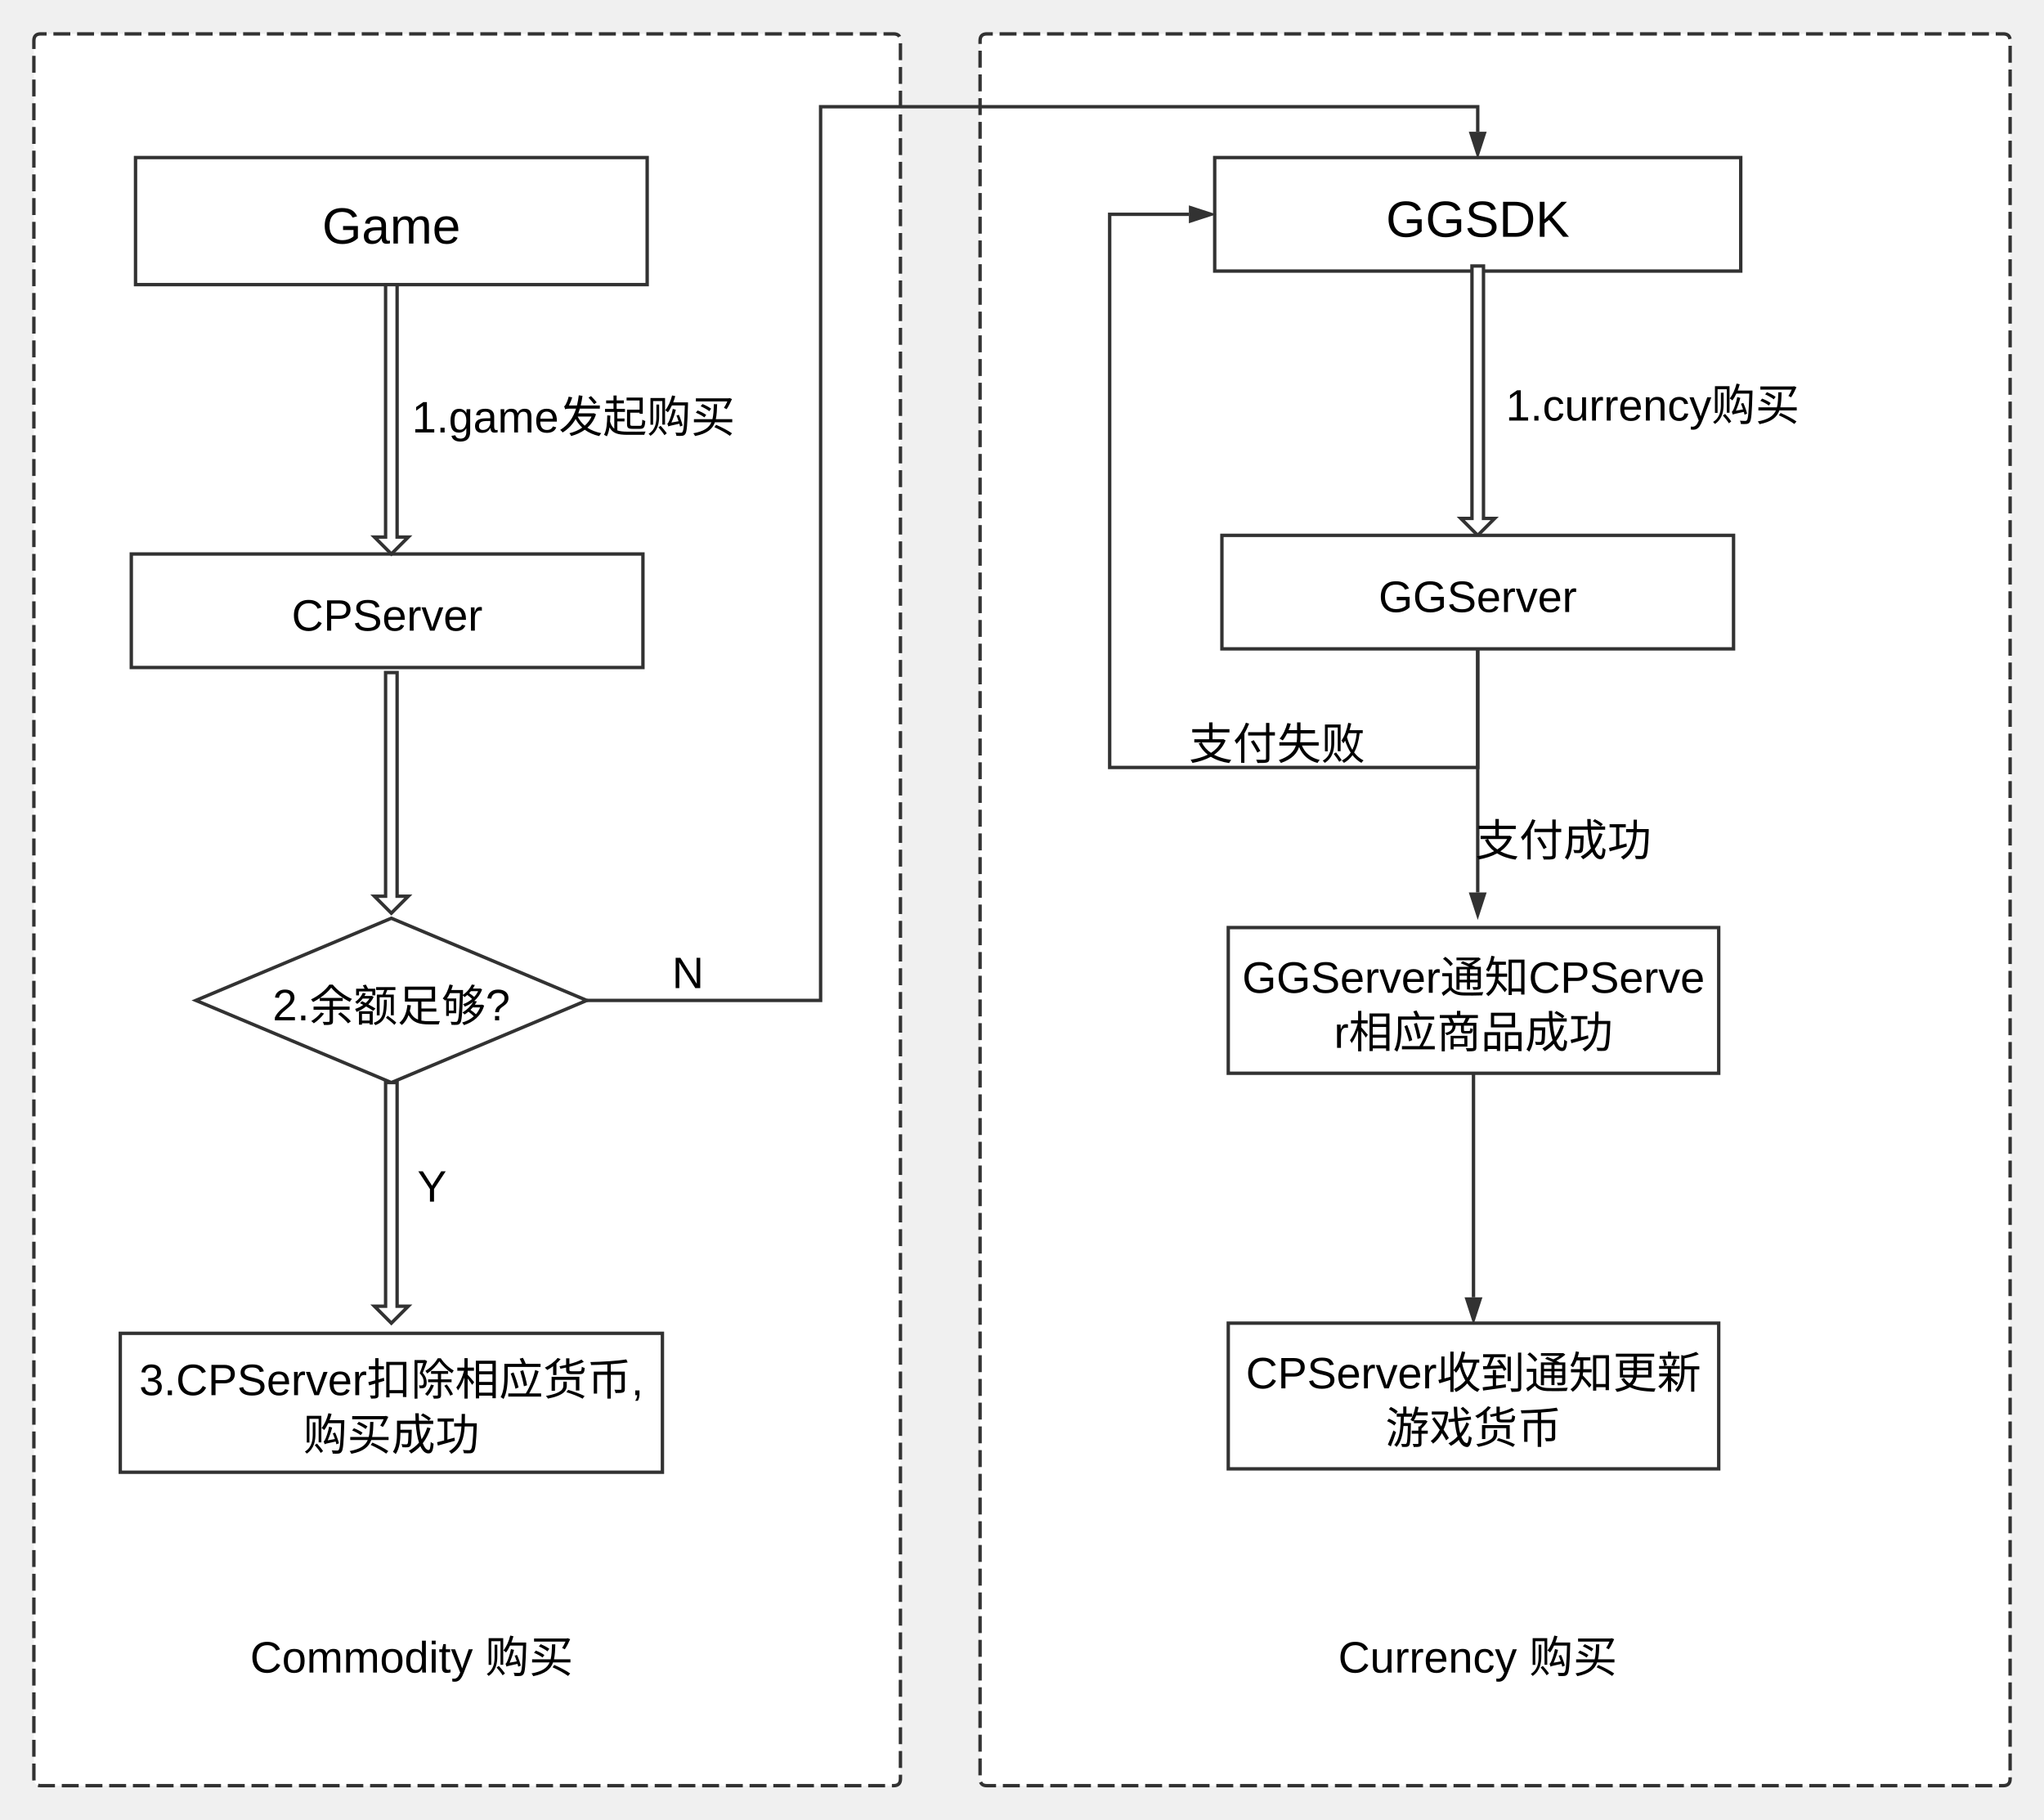
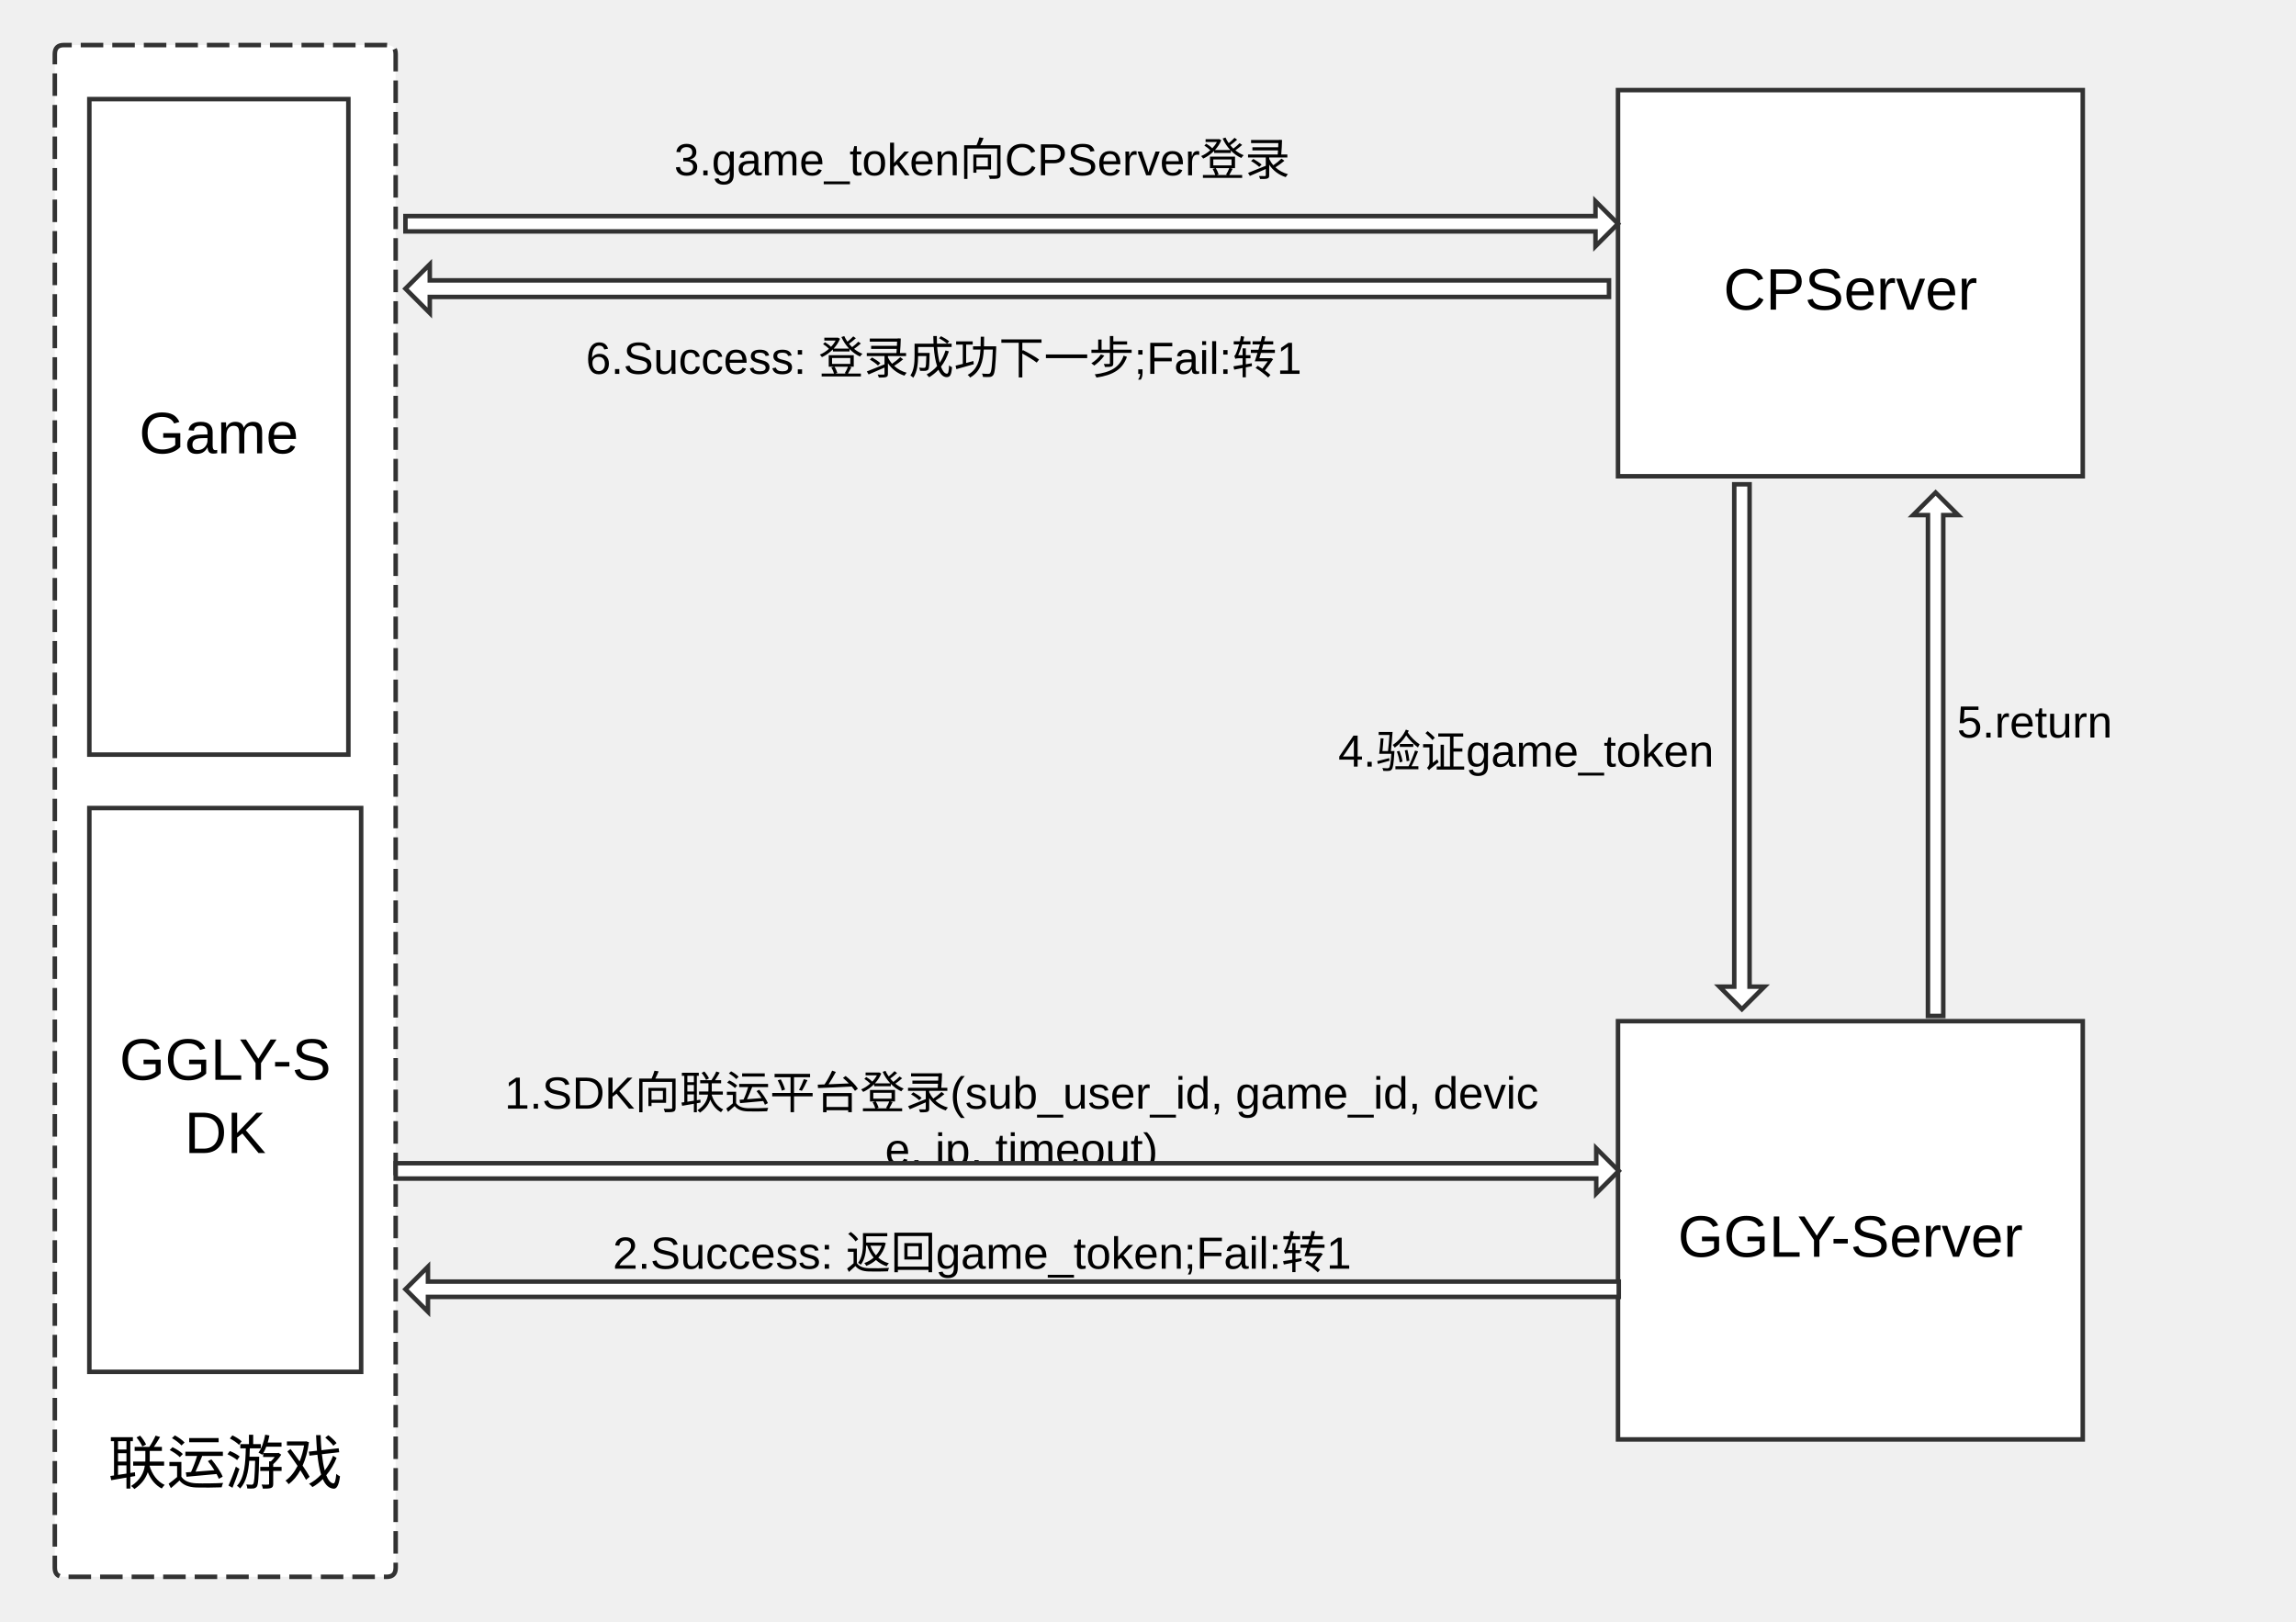
- <svg xmlns="http://www.w3.org/2000/svg" id="drawing" version="1.1" width="1206.5" height="1074" viewBox="20.833 22.667 1206.5 1074">
-   <defs id="SvgjsDefs1001">
-     <marker id="SvgjsMarker1073" markerWidth="16.236" markerHeight="10.551" refX="-1" refY="3.899" viewBox="-1 -1.376 16.236 10.551" orient="auto" markerUnits="userSpaceOnUse">
-       <path id="SvgjsPath1074" d="M12 3.899L0 7.798V0Z " stroke="#323232" stroke-width="2" fill="#323232" transform="matrix(1,0,0,1,0,0)" />
-     </marker>
-     <marker id="SvgjsMarker1084" markerWidth="16.236" markerHeight="10.551" refX="-1" refY="3.899" viewBox="-1 -1.376 16.236 10.551" orient="auto" markerUnits="userSpaceOnUse">
-       <path id="SvgjsPath1085" d="M12 3.899L0 7.798V0Z " stroke="#323232" stroke-width="2" fill="#323232" transform="matrix(1,0,0,1,0,0)" />
-     </marker>
-     <marker id="SvgjsMarker1105" markerWidth="16.236" markerHeight="10.551" refX="-1" refY="3.899" viewBox="-1 -1.376 16.236 10.551" orient="auto" markerUnits="userSpaceOnUse">
-       <path id="SvgjsPath1106" d="M12 3.899L0 7.798V0Z " stroke="#323232" stroke-width="2" fill="#323232" transform="matrix(1,0,0,1,0,0)" />
-     </marker>
-     <marker id="SvgjsMarker1112" markerWidth="16.236" markerHeight="10.551" refX="-1" refY="3.899" viewBox="-1 -1.376 16.236 10.551" orient="auto" markerUnits="userSpaceOnUse">
-       <path id="SvgjsPath1113" d="M12 3.899L0 7.798V0Z " stroke="#323232" stroke-width="2" fill="#323232" transform="matrix(1,0,0,1,0,0)" />
-     </marker>
-   </defs>
+ <svg xmlns="http://www.w3.org/2000/svg" id="drawing" version="1.1" width="1019.329" height="720" viewBox="29.671 61.667 1019.329 720">
+   <defs id="SvgjsDefs1001" />
  <g id="SvgjsG1007">
-     <path id="SvgjsPath1008" d="M20.833 22.667H1227.333V1096.667H20.833V22.667Z " fill-opacity="0" fill="none" />
+     <path id="SvgjsPath1008" d="M29.671 61.667H1049V781.667H29.671V61.667Z " fill-opacity="0" fill="none" />
    <g id="SvgjsG1009">
-       <g id="SvgjsG1010" transform="translate(40.83331 42.66666)" opacity="1">
-         <path id="SvgjsPath1011" d="M0 4Q0 0 4 0L507.5 0Q511.5 0 511.5 4L511.5 1030Q511.5 1034 507.5 1034L4 1034Q0 1034 0 1030Z " stroke-dasharray="10 4" stroke="#323232" stroke-width="2" fill="#ffffff" opacity="1" />
-       </g>
-       <g id="SvgjsG1012" transform="translate(98.33331 349.6667)" opacity="1">
-         <path id="SvgjsPath1013" d="M0 0L302 0L302 67L0 67Z " stroke-dasharray="none" stroke="#323232" stroke-width="2" fill="#ffffff" opacity="1" />
-         <g id="SvgjsG1014" transform="matrix(1 0 0 1 10 17.25)" fill="#ffffff">
-           <text id="SvgjsText1015" font-family="微软雅黑,黑体,Arial,SimSun" fill="#000000" font-size="26" font-weight="normal" font-style="normal" text-anchor="middle" text-decoration="blink" x="141" y="28">CPServer</text>
+       <g id="SvgjsG1010" transform="translate(54.00796 81.66666)" opacity="1">
+         <path id="SvgjsPath1011" d="M0 4Q0 0 4 0L147.325 0Q151.325 0 151.325 4L151.325 676Q151.325 680 147.325 680L4 680Q0 680 0 676Z " stroke-dasharray="10 4" stroke="#323232" stroke-width="2" fill="#ffffff" opacity="1" />
+         <g id="SvgjsG1012" transform="matrix(1 0 0 1 10 96.25)" fill="#ffffff">
+           <text id="SvgjsText1013" font-family="微软雅黑,黑体,Arial,SimSun" fill="#000000" font-size="13" font-weight="normal" font-style="normal" text-anchor="middle" text-decoration="blink" x="65.663" y="0" />
+           <text id="SvgjsText1014" font-family="微软雅黑,黑体,Arial,SimSun" fill="#000000" font-size="13" font-weight="normal" font-style="normal" text-anchor="middle" text-decoration="blink" x="65.663" y="16.25" />
+           <text id="SvgjsText1015" font-family="微软雅黑,黑体,Arial,SimSun" fill="#000000" font-size="13" font-weight="normal" font-style="normal" text-anchor="middle" text-decoration="blink" x="65.663" y="32.5" />
+           <text id="SvgjsText1016" font-family="微软雅黑,黑体,Arial,SimSun" fill="#000000" font-size="13" font-weight="normal" font-style="normal" text-anchor="middle" text-decoration="blink" x="65.663" y="48.75" />
+           <text id="SvgjsText1017" font-family="微软雅黑,黑体,Arial,SimSun" fill="#000000" font-size="13" font-weight="normal" font-style="normal" text-anchor="middle" text-decoration="blink" x="65.663" y="65" />
+           <text id="SvgjsText1018" font-family="微软雅黑,黑体,Arial,SimSun" fill="#000000" font-size="13" font-weight="normal" font-style="normal" text-anchor="middle" text-decoration="blink" x="65.663" y="81.25" />
+           <text id="SvgjsText1019" font-family="微软雅黑,黑体,Arial,SimSun" fill="#000000" font-size="13" font-weight="normal" font-style="normal" text-anchor="middle" text-decoration="blink" x="65.663" y="97.5" />
+           <text id="SvgjsText1020" font-family="微软雅黑,黑体,Arial,SimSun" fill="#000000" font-size="13" font-weight="normal" font-style="normal" text-anchor="middle" text-decoration="blink" x="65.663" y="113.75" />
+           <text id="SvgjsText1021" font-family="微软雅黑,黑体,Arial,SimSun" fill="#000000" font-size="13" font-weight="normal" font-style="normal" text-anchor="middle" text-decoration="blink" x="65.663" y="130" />
+           <text id="SvgjsText1022" font-family="微软雅黑,黑体,Arial,SimSun" fill="#000000" font-size="13" font-weight="normal" font-style="normal" text-anchor="middle" text-decoration="blink" x="65.663" y="146.25" />
+           <text id="SvgjsText1023" font-family="微软雅黑,黑体,Arial,SimSun" fill="#000000" font-size="13" font-weight="normal" font-style="normal" text-anchor="middle" text-decoration="blink" x="65.663" y="162.5" />
+           <text id="SvgjsText1024" font-family="微软雅黑,黑体,Arial,SimSun" fill="#000000" font-size="13" font-weight="normal" font-style="normal" text-anchor="middle" text-decoration="blink" x="65.663" y="178.75" />
+           <text id="SvgjsText1025" font-family="微软雅黑,黑体,Arial,SimSun" fill="#000000" font-size="13" font-weight="normal" font-style="normal" text-anchor="middle" text-decoration="blink" x="65.663" y="195" />
+           <text id="SvgjsText1026" font-family="微软雅黑,黑体,Arial,SimSun" fill="#000000" font-size="13" font-weight="normal" font-style="normal" text-anchor="middle" text-decoration="blink" x="65.663" y="211.25" />
+           <text id="SvgjsText1027" font-family="微软雅黑,黑体,Arial,SimSun" fill="#000000" font-size="13" font-weight="normal" font-style="normal" text-anchor="middle" text-decoration="blink" x="65.663" y="227.5" />
+           <text id="SvgjsText1028" font-family="微软雅黑,黑体,Arial,SimSun" fill="#000000" font-size="13" font-weight="normal" font-style="normal" text-anchor="middle" text-decoration="blink" x="65.663" y="243.75" />
+           <text id="SvgjsText1029" font-family="微软雅黑,黑体,Arial,SimSun" fill="#000000" font-size="13" font-weight="normal" font-style="normal" text-anchor="middle" text-decoration="blink" x="65.663" y="260" />
+           <text id="SvgjsText1030" font-family="微软雅黑,黑体,Arial,SimSun" fill="#000000" font-size="13" font-weight="normal" font-style="normal" text-anchor="middle" text-decoration="blink" x="65.663" y="276.25" />
+           <text id="SvgjsText1031" font-family="微软雅黑,黑体,Arial,SimSun" fill="#000000" font-size="13" font-weight="normal" font-style="normal" text-anchor="middle" text-decoration="blink" x="65.663" y="292.5" />
+           <text id="SvgjsText1032" font-family="微软雅黑,黑体,Arial,SimSun" fill="#000000" font-size="13" font-weight="normal" font-style="normal" text-anchor="middle" text-decoration="blink" x="65.663" y="308.75" />
+           <text id="SvgjsText1033" font-family="微软雅黑,黑体,Arial,SimSun" fill="#000000" font-size="13" font-weight="normal" font-style="normal" text-anchor="middle" text-decoration="blink" x="65.663" y="325" />
+           <text id="SvgjsText1034" font-family="微软雅黑,黑体,Arial,SimSun" fill="#000000" font-size="13" font-weight="normal" font-style="normal" text-anchor="middle" text-decoration="blink" x="65.663" y="341.25" />
+           <text id="SvgjsText1035" font-family="微软雅黑,黑体,Arial,SimSun" fill="#000000" font-size="13" font-weight="normal" font-style="normal" text-anchor="middle" text-decoration="blink" x="65.663" y="357.5" />
+           <text id="SvgjsText1036" font-family="微软雅黑,黑体,Arial,SimSun" fill="#000000" font-size="13" font-weight="normal" font-style="normal" text-anchor="middle" text-decoration="blink" x="65.663" y="373.75" />
+           <text id="SvgjsText1037" font-family="微软雅黑,黑体,Arial,SimSun" fill="#000000" font-size="13" font-weight="normal" font-style="normal" text-anchor="middle" text-decoration="blink" x="65.663" y="390" />
+           <text id="SvgjsText1038" font-family="微软雅黑,黑体,Arial,SimSun" fill="#000000" font-size="13" font-weight="normal" font-style="normal" text-anchor="middle" text-decoration="blink" x="65.663" y="406.25" />
+           <text id="SvgjsText1039" font-family="微软雅黑,黑体,Arial,SimSun" fill="#000000" font-size="13" font-weight="normal" font-style="normal" text-anchor="middle" text-decoration="blink" x="65.663" y="422.5" />
+           <text id="SvgjsText1040" font-family="微软雅黑,黑体,Arial,SimSun" fill="#000000" font-size="13" font-weight="normal" font-style="normal" text-anchor="middle" text-decoration="blink" x="65.663" y="438.75" />
+           <text id="SvgjsText1041" font-family="微软雅黑,黑体,Arial,SimSun" fill="#000000" font-size="13" font-weight="normal" font-style="normal" text-anchor="middle" text-decoration="blink" x="65.663" y="455" />
+           <text id="SvgjsText1042" font-family="微软雅黑,黑体,Arial,SimSun" fill="#000000" font-size="13" font-weight="normal" font-style="normal" text-anchor="middle" text-decoration="blink" x="65.663" y="471.25" />
        </g>
      </g>
-       <g id="SvgjsG1016" transform="translate(100.8333 115.6667)" opacity="1">
-         <path id="SvgjsPath1017" d="M0 0L302 0L302 75L0 75Z " stroke-dasharray="none" stroke="#323232" stroke-width="2" fill="#ffffff" opacity="1" />
-         <g id="SvgjsG1018" transform="matrix(1 0 0 1 10 18.75)" fill="#ffffff">
-           <text id="SvgjsText1019" font-family="微软雅黑,黑体,Arial,SimSun" fill="#000000" font-size="30" font-weight="normal" font-style="normal" text-anchor="middle" text-decoration="blink" x="141" y="32">Game</text>
+       <g id="SvgjsG1043" transform="translate(748 515)" opacity="1">
+         <path id="SvgjsPath1044" d="M0 0L206.333 0L206.333 185.667L0 185.667Z " stroke-dasharray="none" stroke="#323232" stroke-width="2" fill="#ffffff" opacity="1" />
+         <g id="SvgjsG1045" transform="matrix(1 0 0 1 10 76.58333)" fill="#ffffff">
+           <text id="SvgjsText1046" font-family="微软雅黑,黑体,Arial,SimSun" fill="#000000" font-size="26" font-weight="normal" font-style="normal" text-anchor="middle" text-decoration="blink" x="93.167" y="28">GGLY-Server</text>
        </g>
      </g>
-       <g id="SvgjsG1020" transform="translate(241.8333 190.6667)" opacity="1">
-         <path id="SvgjsPath1021" d="M6.6 0L13.4 0L13.4 149L20 149L10 159L0 149L6.6 149L6.6 0Z " stroke-dasharray="none" stroke="#323232" stroke-width="2" fill="#ffffff" opacity="1" />
-       </g>
-       <g id="SvgjsG1022" transform="translate(255.3333 239.6667)" opacity="1">
-         <path id="SvgjsPath1023" d="M0 0L208 0L208 53L0 53Z " stroke-dasharray="none" stroke-width="0" stroke="#323232" fill="none" opacity="1" />
-         <g id="SvgjsG1024" transform="matrix(1 0 0 1 0 10.25)" fill="#ffffff">
-           <text id="SvgjsText1025" font-family="微软雅黑,黑体,Arial,SimSun" fill="#000000" font-size="26" font-weight="normal" font-style="normal" text-anchor="middle" text-decoration="blink" x="104" y="28">1.game发起购买</text>
+       <g id="SvgjsG1047" transform="translate(748 101.6667)" opacity="1">
+         <path id="SvgjsPath1048" d="M0 0L206.333 0L206.333 171.428L0 171.428Z " stroke-dasharray="none" stroke="#323232" stroke-width="2" fill="#ffffff" opacity="1" />
+         <g id="SvgjsG1049" transform="matrix(1 0 0 1 10 69.46383)" fill="#ffffff">
+           <text id="SvgjsText1050" font-family="微软雅黑,黑体,Arial,SimSun" fill="#000000" font-size="26" font-weight="normal" font-style="normal" text-anchor="middle" text-decoration="blink" x="93.167" y="28">CPServer</text>
        </g>
      </g>
-       <g id="SvgjsG1026" transform="translate(136.4583 564.6667)" opacity="1">
-         <path id="SvgjsPath1027" d="M0 48.5L115.375 0L230.75 48.5L115.375 97L0 48.5Z " stroke-dasharray="none" stroke="#323232" stroke-width="2" fill="#ffffff" opacity="1" />
-         <g id="SvgjsG1028" transform="matrix(1 0 0 1 10 32.25)" fill="#ffffff">
-           <text id="SvgjsText1029" font-family="微软雅黑,黑体,Arial,SimSun" fill="#000000" font-size="26" font-weight="normal" font-style="normal" text-anchor="middle" text-decoration="blink" x="105.375" y="28">2.余额足够?</text>
+       <g id="SvgjsG1051" transform="translate(246.3641 546.3333)" opacity="1">
+         <path id="SvgjsPath1052" d="M0 0L473.647 0L473.647 22.333L0 22.333Z " stroke-dasharray="none" stroke-width="0" stroke="#323232" fill="none" opacity="1" />
+         <g id="SvgjsG1053" transform="matrix(1 0 0 1 0 -13.83333)" fill="#ffffff">
+           <text id="SvgjsText1054" font-family="微软雅黑,黑体,Arial,SimSun" fill="#000000" font-size="20" font-weight="normal" font-style="normal" text-anchor="middle" text-decoration="blink" x="236.824" y="21.328">1.SDK向联运平台登录(sub_user_id, game_id, devic</text>
+           <text id="SvgjsText1055" font-family="微软雅黑,黑体,Arial,SimSun" fill="#000000" font-size="20" font-weight="normal" font-style="normal" text-anchor="middle" text-decoration="blink" x="236.824" y="46.328">e, ip, timeout)</text>
        </g>
      </g>
-       <g id="SvgjsG1030" transform="translate(241.8333 419.6667)" opacity="1">
-         <path id="SvgjsPath1031" d="M6.6 0L13.4 0L13.4 132L20 132L10 142L0 132L6.6 132L6.6 0Z " stroke-dasharray="none" stroke="#323232" stroke-width="2" fill="#ffffff" opacity="1" />
-       </g>
-       <g id="SvgjsG1032" transform="translate(241.8333 661.6667)" opacity="1">
-         <path id="SvgjsPath1033" d="M6.6 0L13.4 0L13.4 132L20 132L10 142L0 132L6.6 132L6.6 0Z " stroke-dasharray="none" stroke="#323232" stroke-width="2" fill="#ffffff" opacity="1" />
-       </g>
-       <g id="SvgjsG1034" transform="translate(91.83331 809.6667)" opacity="1">
-         <path id="SvgjsPath1035" d="M0 0L320 0L320 82L0 82Z " stroke-dasharray="none" stroke="#323232" stroke-width="2" fill="#ffffff" opacity="1" />
-         <g id="SvgjsG1036" transform="matrix(1 0 0 1 10 8.5)" fill="#ffffff">
-           <text id="SvgjsText1037" font-family="微软雅黑,黑体,Arial,SimSun" fill="#000000" font-size="26" font-weight="normal" font-style="normal" text-anchor="middle" text-decoration="blink" x="150" y="28">3.CPServer扣除相应货币,</text>
-           <text id="SvgjsText1038" font-family="微软雅黑,黑体,Arial,SimSun" fill="#000000" font-size="26" font-weight="normal" font-style="normal" text-anchor="middle" text-decoration="blink" x="150" y="60.5">购买成功</text>
+       <g id="SvgjsG1056" transform="translate(246.3641 605.1157)" opacity="1">
+         <path id="SvgjsPath1057" d="M0 0L438.636 0L438.636 21.884L0 21.884Z " stroke-dasharray="none" stroke-width="0" stroke="#323232" fill="none" opacity="1" />
+         <g id="SvgjsG1058" transform="matrix(1 0 0 1 0 -1.557839)" fill="#ffffff">
+           <text id="SvgjsText1059" font-family="微软雅黑,黑体,Arial,SimSun" fill="#000000" font-size="20" font-weight="normal" font-style="normal" text-anchor="middle" text-decoration="blink" x="219.318" y="21.328"> 2.Success: 返回game_token;Fail:转1</text>
        </g>
      </g>
-       <g id="SvgjsG1039" transform="translate(155.3333 980.6667)" opacity="1">
-         <path id="SvgjsPath1040" d="M0 0L217 0L217 35L0 35Z " stroke-dasharray="none" stroke-width="0" stroke="#323232" fill="none" opacity="1" />
-         <g id="SvgjsG1041" transform="matrix(1 0 0 1 0 1.25)" fill="#ffffff">
-           <text id="SvgjsText1042" font-family="微软雅黑,黑体,Arial,SimSun" fill="#000000" font-size="26" font-weight="normal" font-style="normal" text-anchor="middle" text-decoration="blink" x="108.5" y="28">Commodity 购买</text>
+       <g id="SvgjsG1060" transform="translate(252.6084 116.6667)" opacity="1">
+         <path id="SvgjsPath1061" d="M0 0L426.147 0L426.147 28L0 28Z " stroke-dasharray="none" stroke-width="0" stroke="#323232" fill="none" opacity="1" />
+         <g id="SvgjsG1062" transform="matrix(1 0 0 1 0 1.5)" fill="#ffffff">
+           <text id="SvgjsText1063" font-family="微软雅黑,黑体,Arial,SimSun" fill="#000000" font-size="20" font-weight="normal" font-style="normal" text-anchor="middle" text-decoration="blink" x="213.074" y="21.328">3.game_token向CPServer登录</text>
        </g>
      </g>
-       <g id="SvgjsG1043" transform="translate(599.3333 42.66666)" opacity="1">
-         <path id="SvgjsPath1044" d="M0 4Q0 0 4 0L604 0Q608 0 608 4L608 1030Q608 1034 604 1034L4 1034Q0 1034 0 1030Z " stroke-dasharray="10 4" stroke="#323232" stroke-width="2" fill="#ffffff" opacity="1" />
+       <g id="SvgjsG1064" transform="translate(205.3333 571.4618)" opacity="1">
+         <path id="SvgjsPath1065" d="M0 6.6L533.004 6.6L533.004 0L543.004 10L533.004 20L533.004 13.4L0 13.4L0 6.6Z " stroke-dasharray="none" stroke="#323232" stroke-width="2" fill="#ffffff" opacity="1" />
      </g>
-       <g id="SvgjsG1045" transform="translate(737.8333 115.6667)" opacity="1">
-         <path id="SvgjsPath1046" d="M0 0L310.5 0L310.5 67L0 67Z " stroke-dasharray="none" stroke="#323232" stroke-width="2" fill="#ffffff" opacity="1" />
-         <g id="SvgjsG1047" transform="matrix(1 0 0 1 10 14.75)" fill="#ffffff">
-           <text id="SvgjsText1048" font-family="微软雅黑,黑体,Arial,SimSun" fill="#000000" font-size="30" font-weight="normal" font-style="normal" text-anchor="middle" text-decoration="blink" x="145.25" y="32">GGSDK</text>
+       <g id="SvgjsG1066" transform="translate(209.6706 624)" opacity="1">
+         <path id="SvgjsPath1067" d="M0 10L10 0L10 6.6L538.667 6.6L538.667 13.4L10 13.4L10 20L0 10Z " stroke-dasharray="none" stroke="#323232" stroke-width="2" fill="#ffffff" opacity="1" />
+       </g>
+       <g id="SvgjsG1068" transform="translate(209.6706 151)" opacity="1">
+         <path id="SvgjsPath1069" d="M0 6.6L528.329 6.6L528.329 0L538.329 10L528.329 20L528.329 13.4L0 13.4L0 6.6Z " stroke-dasharray="none" stroke="#323232" stroke-width="2" fill="#ffffff" opacity="1" />
+       </g>
+       <g id="SvgjsG1070" transform="translate(879 280.3333)" opacity="1">
+         <path id="SvgjsPath1071" d="M10 0L20 10L13.4 10L13.4 232.333L6.6 232.333L6.6 10L0 10L10 0Z " stroke-dasharray="none" stroke="#323232" stroke-width="2" fill="#ffffff" opacity="1" />
+       </g>
+       <g id="SvgjsG1072" transform="translate(793.008 276.6667)" opacity="1">
+         <path id="SvgjsPath1073" d="M6.6 0L13.4 0L13.4 223L20 223L10 233L0 223L6.6 223L6.6 0Z " stroke-dasharray="none" stroke="#323232" stroke-width="2" fill="#ffffff" opacity="1" />
+       </g>
+       <g id="SvgjsG1074" transform="translate(209.6706 179)" opacity="1">
+         <path id="SvgjsPath1075" d="M0 10.808L10.808 0L10.808 7.133L534.329 7.133L534.329 14.483L10.808 14.483L10.808 21.616L0 10.808Z " stroke-dasharray="none" stroke="#323232" stroke-width="2" fill="#ffffff" opacity="1" />
+       </g>
+       <g id="SvgjsG1076" transform="translate(611.1781 368.5323)" opacity="1">
+         <path id="SvgjsPath1077" d="M0 0L191.992 0L191.992 49.269L0 49.269Z " stroke-dasharray="none" stroke-width="0" stroke="#323232" fill="none" opacity="1" />
+         <g id="SvgjsG1078" transform="matrix(1 0 0 1 0 12.13432)" fill="#ffffff">
+           <text id="SvgjsText1079" font-family="微软雅黑,黑体,Arial,SimSun" fill="#000000" font-size="20" font-weight="normal" font-style="normal" text-anchor="middle" text-decoration="blink" x="95.996" y="21.328">4.验证game_token</text>
        </g>
      </g>
-       <g id="SvgjsG1049" transform="translate(255.3333 706.6667)" opacity="1">
-         <path id="SvgjsPath1050" d="M0 0L41 0L41 27L0 27Z " stroke-dasharray="none" stroke-width="0" stroke="#323232" fill="none" opacity="1" />
-         <g id="SvgjsG1051" transform="matrix(1 0 0 1 0 -2.75)" fill="#ffffff">
-           <text id="SvgjsText1052" font-family="微软雅黑,黑体,Arial,SimSun" fill="#000000" font-size="26" font-weight="normal" font-style="normal" text-anchor="middle" text-decoration="blink" x="20.5" y="28">Y</text>
+       <g id="SvgjsG1080" transform="translate(837.008 355.6157)" opacity="1">
+         <path id="SvgjsPath1081" d="M0 0L191.992 0L191.992 49.269L0 49.269Z " stroke-dasharray="none" stroke-width="0" stroke="#323232" fill="none" opacity="1" />
+         <g id="SvgjsG1082" transform="matrix(1 0 0 1 0 12.13432)" fill="#ffffff">
+           <text id="SvgjsText1083" font-family="微软雅黑,黑体,Arial,SimSun" fill="#000000" font-size="20" font-weight="normal" font-style="normal" text-anchor="middle" text-decoration="blink" x="95.996" y="21.328">5.return</text>
        </g>
      </g>
-       <g id="SvgjsG1053" transform="translate(402.8333 584.1667)" opacity="1">
-         <path id="SvgjsPath1054" d="M0 0L48.125 0L48.125 20L0 20Z " stroke-dasharray="none" stroke-width="0" stroke="#323232" fill="none" opacity="1" />
-         <g id="SvgjsG1055" transform="matrix(1 0 0 1 0 -6.25)" fill="#ffffff">
-           <text id="SvgjsText1056" font-family="微软雅黑,黑体,Arial,SimSun" fill="#000000" font-size="26" font-weight="normal" font-style="normal" text-anchor="middle" text-decoration="blink" x="24.062" y="28">N</text>
+       <g id="SvgjsG1084" transform="translate(286.186 200.6157)" opacity="1">
+         <path id="SvgjsPath1085" d="M0 0L324.992 0L324.992 36.384L0 36.384Z " stroke-dasharray="none" stroke-width="0" stroke="#323232" fill="none" opacity="1" />
+         <g id="SvgjsG1086" transform="matrix(1 0 0 1 0 5.692161)" fill="#ffffff">
+           <text id="SvgjsText1087" font-family="微软雅黑,黑体,Arial,SimSun" fill="#000000" font-size="20" font-weight="normal" font-style="normal" text-anchor="middle" text-decoration="blink" x="162.496" y="21.328">6.Success: 登录成功下一步;Fail:转1</text>
        </g>
      </g>
-       <g id="SvgjsG1057" transform="translate(784.5833 980.6667)" opacity="1">
-         <path id="SvgjsPath1058" d="M0 0L217 0L217 35L0 35Z " stroke-dasharray="none" stroke-width="0" stroke="#323232" fill="none" opacity="1" />
-         <g id="SvgjsG1059" transform="matrix(1 0 0 1 0 1.25)" fill="#ffffff">
-           <text id="SvgjsText1060" font-family="微软雅黑,黑体,Arial,SimSun" fill="#000000" font-size="26" font-weight="normal" font-style="normal" text-anchor="middle" text-decoration="blink" x="108.5" y="28">Currency 购买</text>
+       <g id="SvgjsG1088" transform="translate(69.33331 105.6667)" opacity="1">
+         <path id="SvgjsPath1089" d="M0 0L115 0L115 291L0 291Z " stroke-dasharray="none" stroke="#323232" stroke-width="2" fill="#ffffff" opacity="1" />
+         <g id="SvgjsG1090" transform="matrix(1 0 0 1 10 129.25)" fill="#ffffff">
+           <text id="SvgjsText1091" font-family="微软雅黑,黑体,Arial,SimSun" fill="#000000" font-size="26" font-weight="normal" font-style="normal" text-anchor="middle" text-decoration="blink" x="47.5" y="28">Game</text>
        </g>
      </g>
-       <g id="SvgjsG1061" transform="translate(883.0833 179.6667)" opacity="1">
-         <path id="SvgjsPath1062" d="M6.6 0L13.4 0L13.4 149L20 149L10 159L0 149L6.6 149L6.6 0Z " stroke-dasharray="none" stroke="#323232" stroke-width="2" fill="#ffffff" opacity="1" />
-       </g>
-       <g id="SvgjsG1063" transform="translate(742.0833 338.6667)" opacity="1">
-         <path id="SvgjsPath1064" d="M0 0L302 0L302 67L0 67Z " stroke-dasharray="none" stroke="#323232" stroke-width="2" fill="#ffffff" opacity="1" />
-         <g id="SvgjsG1065" transform="matrix(1 0 0 1 10 17.25)" fill="#ffffff">
-           <text id="SvgjsText1066" font-family="微软雅黑,黑体,Arial,SimSun" fill="#000000" font-size="26" font-weight="normal" font-style="normal" text-anchor="middle" text-decoration="blink" x="141" y="28">GGServer</text>
+       <g id="SvgjsG1092" transform="translate(69.33331 420.3843)" opacity="1">
+         <path id="SvgjsPath1093" d="M0 0L120.675 0L120.675 250.282L0 250.282Z " stroke-dasharray="none" stroke="#323232" stroke-width="2" fill="#ffffff" opacity="1" />
+         <g id="SvgjsG1094" transform="matrix(1 0 0 1 10 92.64117)" fill="#ffffff">
+           <text id="SvgjsText1095" font-family="微软雅黑,黑体,Arial,SimSun" fill="#000000" font-size="26" font-weight="normal" font-style="normal" text-anchor="middle" text-decoration="blink" x="50.337" y="28">GGLY-S</text>
+           <text id="SvgjsText1096" font-family="微软雅黑,黑体,Arial,SimSun" fill="#000000" font-size="26" font-weight="normal" font-style="normal" text-anchor="middle" text-decoration="blink" x="50.337" y="60.5">DK</text>
        </g>
      </g>
-       <g id="SvgjsG1067" transform="translate(892.3333 232.6667)" opacity="1">
-         <path id="SvgjsPath1068" d="M0 0L208 0L208 53L0 53Z " stroke-dasharray="none" stroke-width="0" stroke="#323232" fill="none" opacity="1" />
-         <g id="SvgjsG1069" transform="matrix(1 0 0 1 0 10.25)" fill="#ffffff">
-           <text id="SvgjsText1070" font-family="微软雅黑,黑体,Arial,SimSun" fill="#000000" font-size="26" font-weight="normal" font-style="normal" text-anchor="middle" text-decoration="blink" x="104" y="28">1.currency购买</text>
-         </g>
-       </g>
-       <g id="SvgjsG1071">
-         <path id="SvgjsPath1072" d="M893.083 405.667L893.083 475.667L675.833 475.667L675.833 149.167L722.597 149.167 " stroke-dasharray="none" stroke="#323232" stroke-width="2" fill="none" marker-end="url(#SvgjsMarker1073)" />
-         <g id="SvgjsG1075" transform="matrix(1 0 0 1 675.8333 424.5347)">
-           <path id="SvgjsPath1076" d="M0 0H0V0H0V0Z " fill="#ffffff" transform="translate(0 0)" />
-           <text id="SvgjsText1077" font-family="Microsoft Yahei,SimSun" fill="#000000" font-size="13" font-weight="normal" font-style="normal" text-anchor="middle" text-decoration="blink" x="0" y="0" />
-         </g>
-       </g>
-       <g id="SvgjsG1078" transform="translate(666.0833 441.6667)" opacity="1">
-         <path id="SvgjsPath1079" d="M0 0L217 0L217 35L0 35Z " stroke-dasharray="none" stroke-width="0" stroke="#323232" fill="none" opacity="1" />
-         <g id="SvgjsG1080" transform="matrix(1 0 0 1 0 1.25)" fill="#ffffff">
-           <text id="SvgjsText1081" font-family="微软雅黑,黑体,Arial,SimSun" fill="#000000" font-size="26" font-weight="normal" font-style="normal" text-anchor="middle" text-decoration="blink" x="108.5" y="28">支付失败</text>
-         </g>
-       </g>
-       <g id="SvgjsG1082">
-         <path id="SvgjsPath1083" d="M893.083 405.667L893.083 485.167L893.083 485.167L893.083 549.431 " stroke-dasharray="none" stroke="#323232" stroke-width="2" fill="none" marker-end="url(#SvgjsMarker1084)" />
-         <g id="SvgjsG1086" transform="matrix(1 0 0 1 893.0833 469.4236)">
-           <path id="SvgjsPath1087" d="M0 0H0V0H0V0Z " fill="#ffffff" transform="translate(0 0)" />
-           <text id="SvgjsText1088" font-family="Microsoft Yahei,SimSun" fill="#000000" font-size="13" font-weight="normal" font-style="normal" text-anchor="middle" text-decoration="blink" x="0" y="0" />
-         </g>
-       </g>
-       <g id="SvgjsG1089" transform="translate(745.8333 570.1667)" opacity="1">
-         <path id="SvgjsPath1090" d="M0 0L289.5 0L289.5 86L0 86Z " stroke-dasharray="none" stroke="#323232" stroke-width="2" fill="#ffffff" opacity="1" />
-         <g id="SvgjsG1091" transform="matrix(1 0 0 1 10 10.5)" fill="#ffffff">
-           <text id="SvgjsText1092" font-family="微软雅黑,黑体,Arial,SimSun" fill="#000000" font-size="26" font-weight="normal" font-style="normal" text-anchor="middle" text-decoration="blink" x="134.75" y="28">GGServer通知CPServe</text>
-           <text id="SvgjsText1093" font-family="微软雅黑,黑体,Arial,SimSun" fill="#000000" font-size="26" font-weight="normal" font-style="normal" text-anchor="middle" text-decoration="blink" x="134.75" y="60.5">r相应商品成功</text>
-         </g>
-       </g>
-       <g id="SvgjsG1094" transform="translate(835.0833 498.6667)" opacity="1">
-         <path id="SvgjsPath1095" d="M0 0L217 0L217 35L0 35Z " stroke-dasharray="none" stroke-width="0" stroke="#323232" fill="none" opacity="1" />
-         <g id="SvgjsG1096" transform="matrix(1 0 0 1 0 1.25)" fill="#ffffff">
-           <text id="SvgjsText1097" font-family="微软雅黑,黑体,Arial,SimSun" fill="#000000" font-size="26" font-weight="normal" font-style="normal" text-anchor="middle" text-decoration="blink" x="108.5" y="28">支付成功</text>
-         </g>
-       </g>
-       <g id="SvgjsG1098" transform="translate(745.8333 803.6667)" opacity="1">
-         <path id="SvgjsPath1099" d="M0 0L289.5 0L289.5 86L0 86Z " stroke-dasharray="none" stroke="#323232" stroke-width="2" fill="#ffffff" opacity="1" />
-         <g id="SvgjsG1100" transform="matrix(1 0 0 1 10 10.5)" fill="#ffffff">
-           <text id="SvgjsText1101" font-family="微软雅黑,黑体,Arial,SimSun" fill="#000000" font-size="26" font-weight="normal" font-style="normal" text-anchor="middle" text-decoration="blink" x="134.75" y="28">CPServer收到通知更新</text>
-           <text id="SvgjsText1102" font-family="微软雅黑,黑体,Arial,SimSun" fill="#000000" font-size="26" font-weight="normal" font-style="normal" text-anchor="middle" text-decoration="blink" x="134.75" y="60.5">游戏货币</text>
-         </g>
-       </g>
-       <g id="SvgjsG1103">
-         <path id="SvgjsPath1104" d="M890.583 656.167L890.583 729.917L890.583 729.917L890.583 788.431 " stroke-dasharray="none" stroke="#323232" stroke-width="2" fill="none" marker-end="url(#SvgjsMarker1105)" />
-         <g id="SvgjsG1107" transform="matrix(1 0 0 1 890.5833 714.1736)">
-           <path id="SvgjsPath1108" d="M0 0H0V0H0V0Z " fill="#ffffff" transform="translate(0 0)" />
-           <text id="SvgjsText1109" font-family="Microsoft Yahei,SimSun" fill="#000000" font-size="13" font-weight="normal" font-style="normal" text-anchor="middle" text-decoration="blink" x="0" y="0" />
-         </g>
-       </g>
-       <g id="SvgjsG1110">
-         <path id="SvgjsPath1111" d="M367.208 613.167L505.208 613.167L505.208 85.667L893.083 85.667L893.083 100.431 " stroke-dasharray="none" stroke="#323232" stroke-width="2" fill="none" marker-end="url(#SvgjsMarker1112)" />
-         <g id="SvgjsG1114" transform="matrix(1 0 0 1 505.2083 208.9722)">
-           <path id="SvgjsPath1115" d="M0 0H0V0H0V0Z " fill="#ffffff" transform="translate(0 0)" />
-           <text id="SvgjsText1116" font-family="Microsoft Yahei,SimSun" fill="#000000" font-size="13" font-weight="normal" font-style="normal" text-anchor="middle" text-decoration="blink" x="0" y="0" />
+       <g id="SvgjsG1097" transform="translate(49.67064 688.6667)" opacity="1">
+         <path id="SvgjsPath1098" d="M0 0L160 0L160 40L0 40Z " stroke-dasharray="none" stroke-width="0" stroke="#323232" fill="none" opacity="1" />
+         <g id="SvgjsG1099" transform="matrix(1 0 0 1 0 3.75)" fill="#ffffff">
+           <text id="SvgjsText1100" font-family="微软雅黑,黑体,Arial,SimSun" fill="#000000" font-size="26" font-weight="normal" font-style="normal" text-anchor="middle" text-decoration="blink" x="80" y="28">联运游戏</text>
        </g>
      </g>
    </g>
  </g>
</svg>
